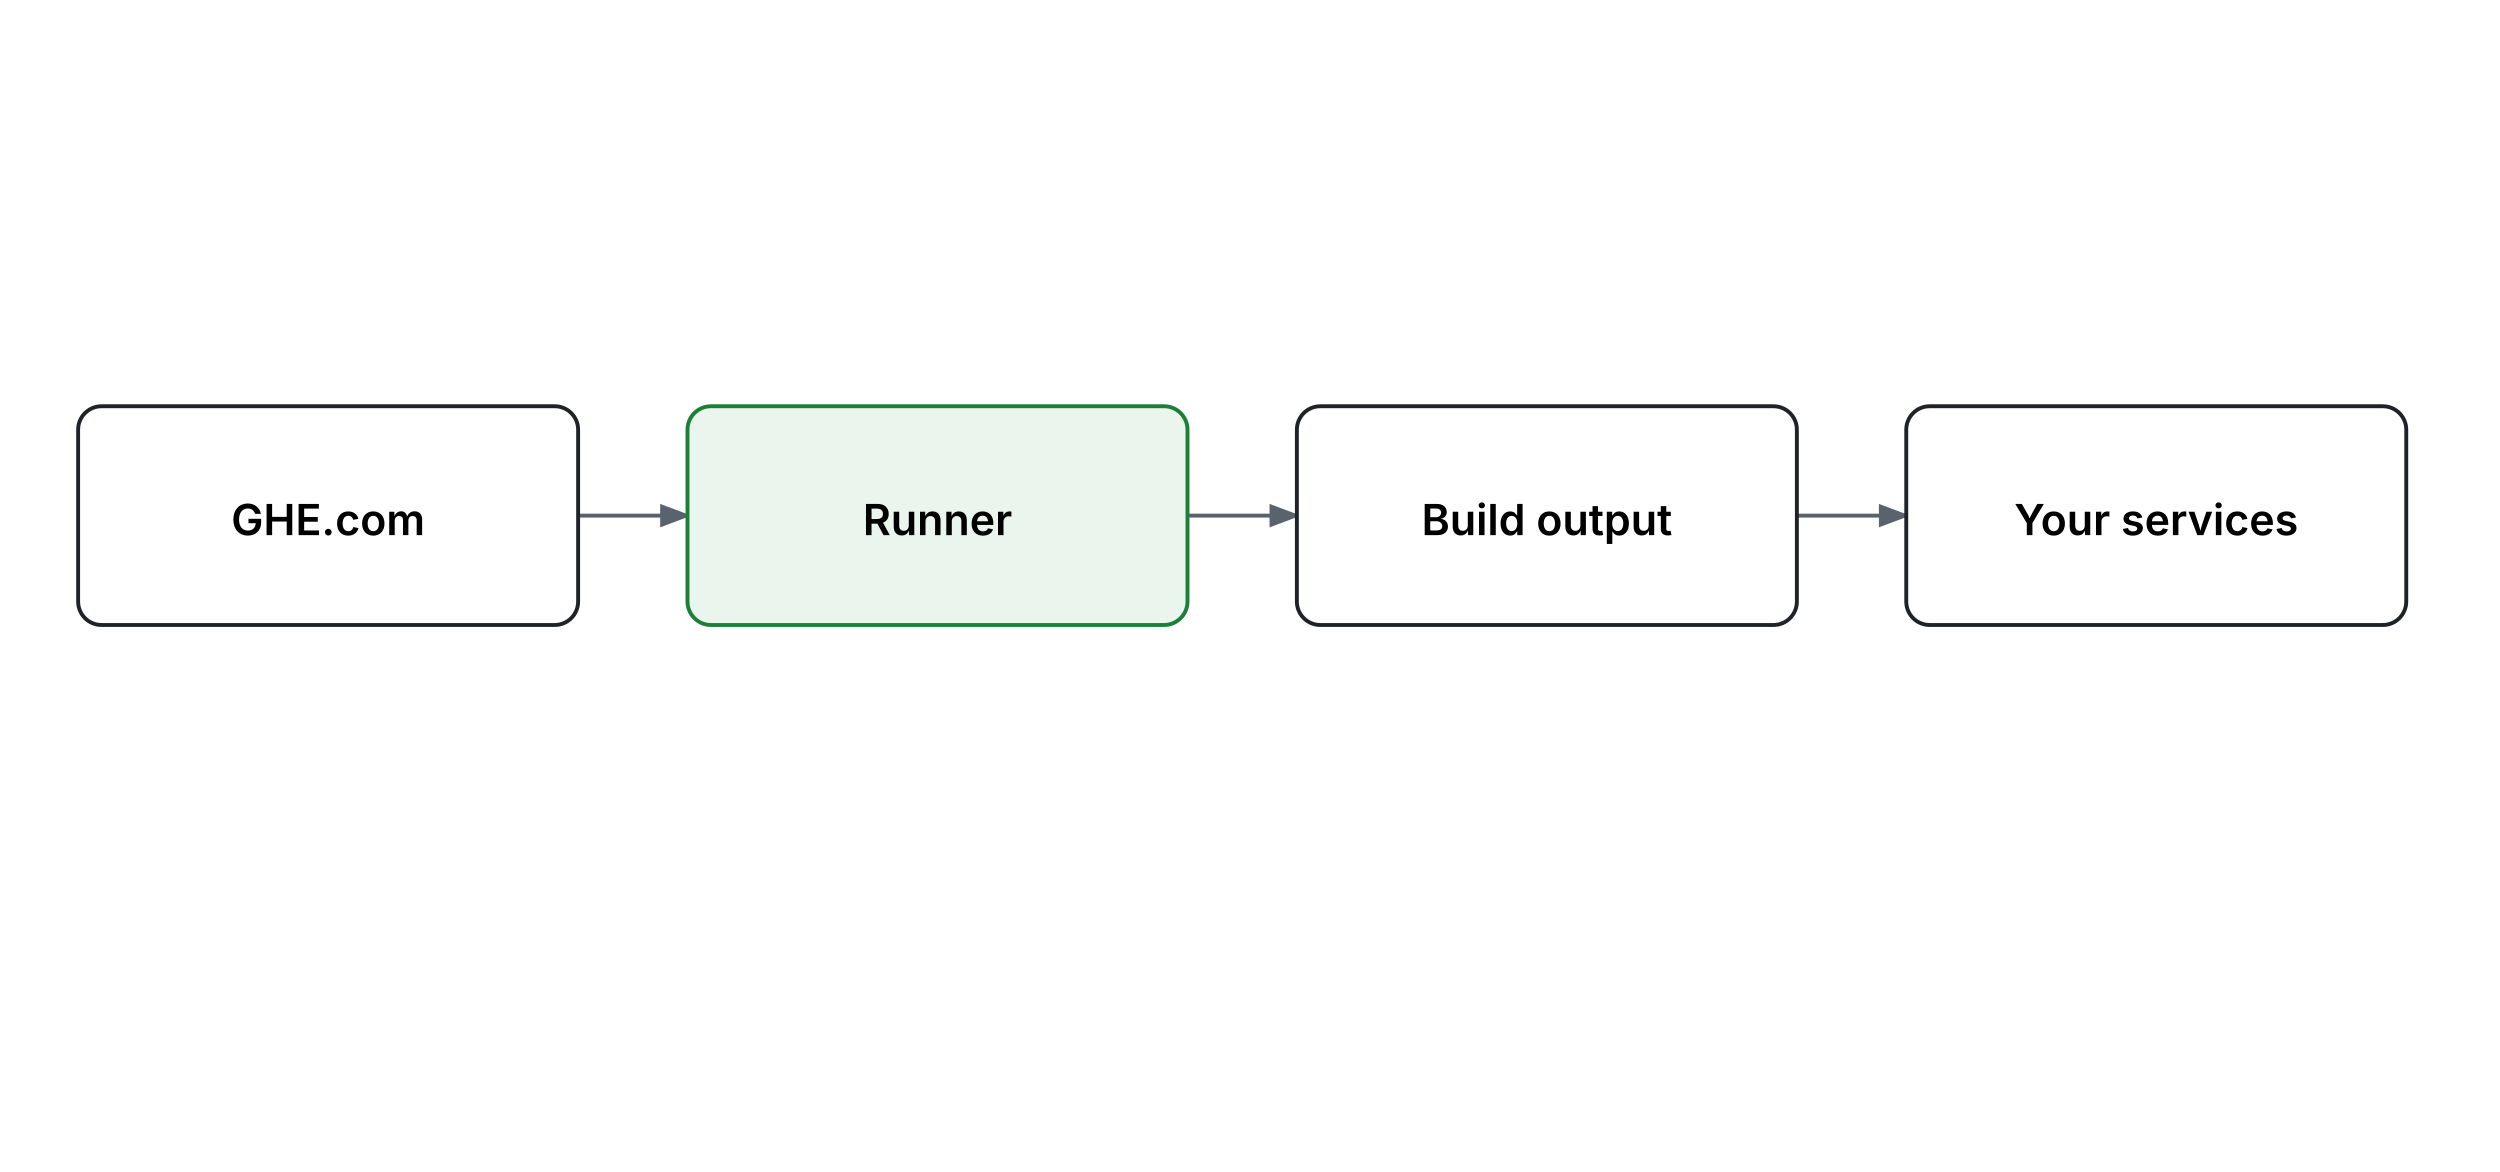
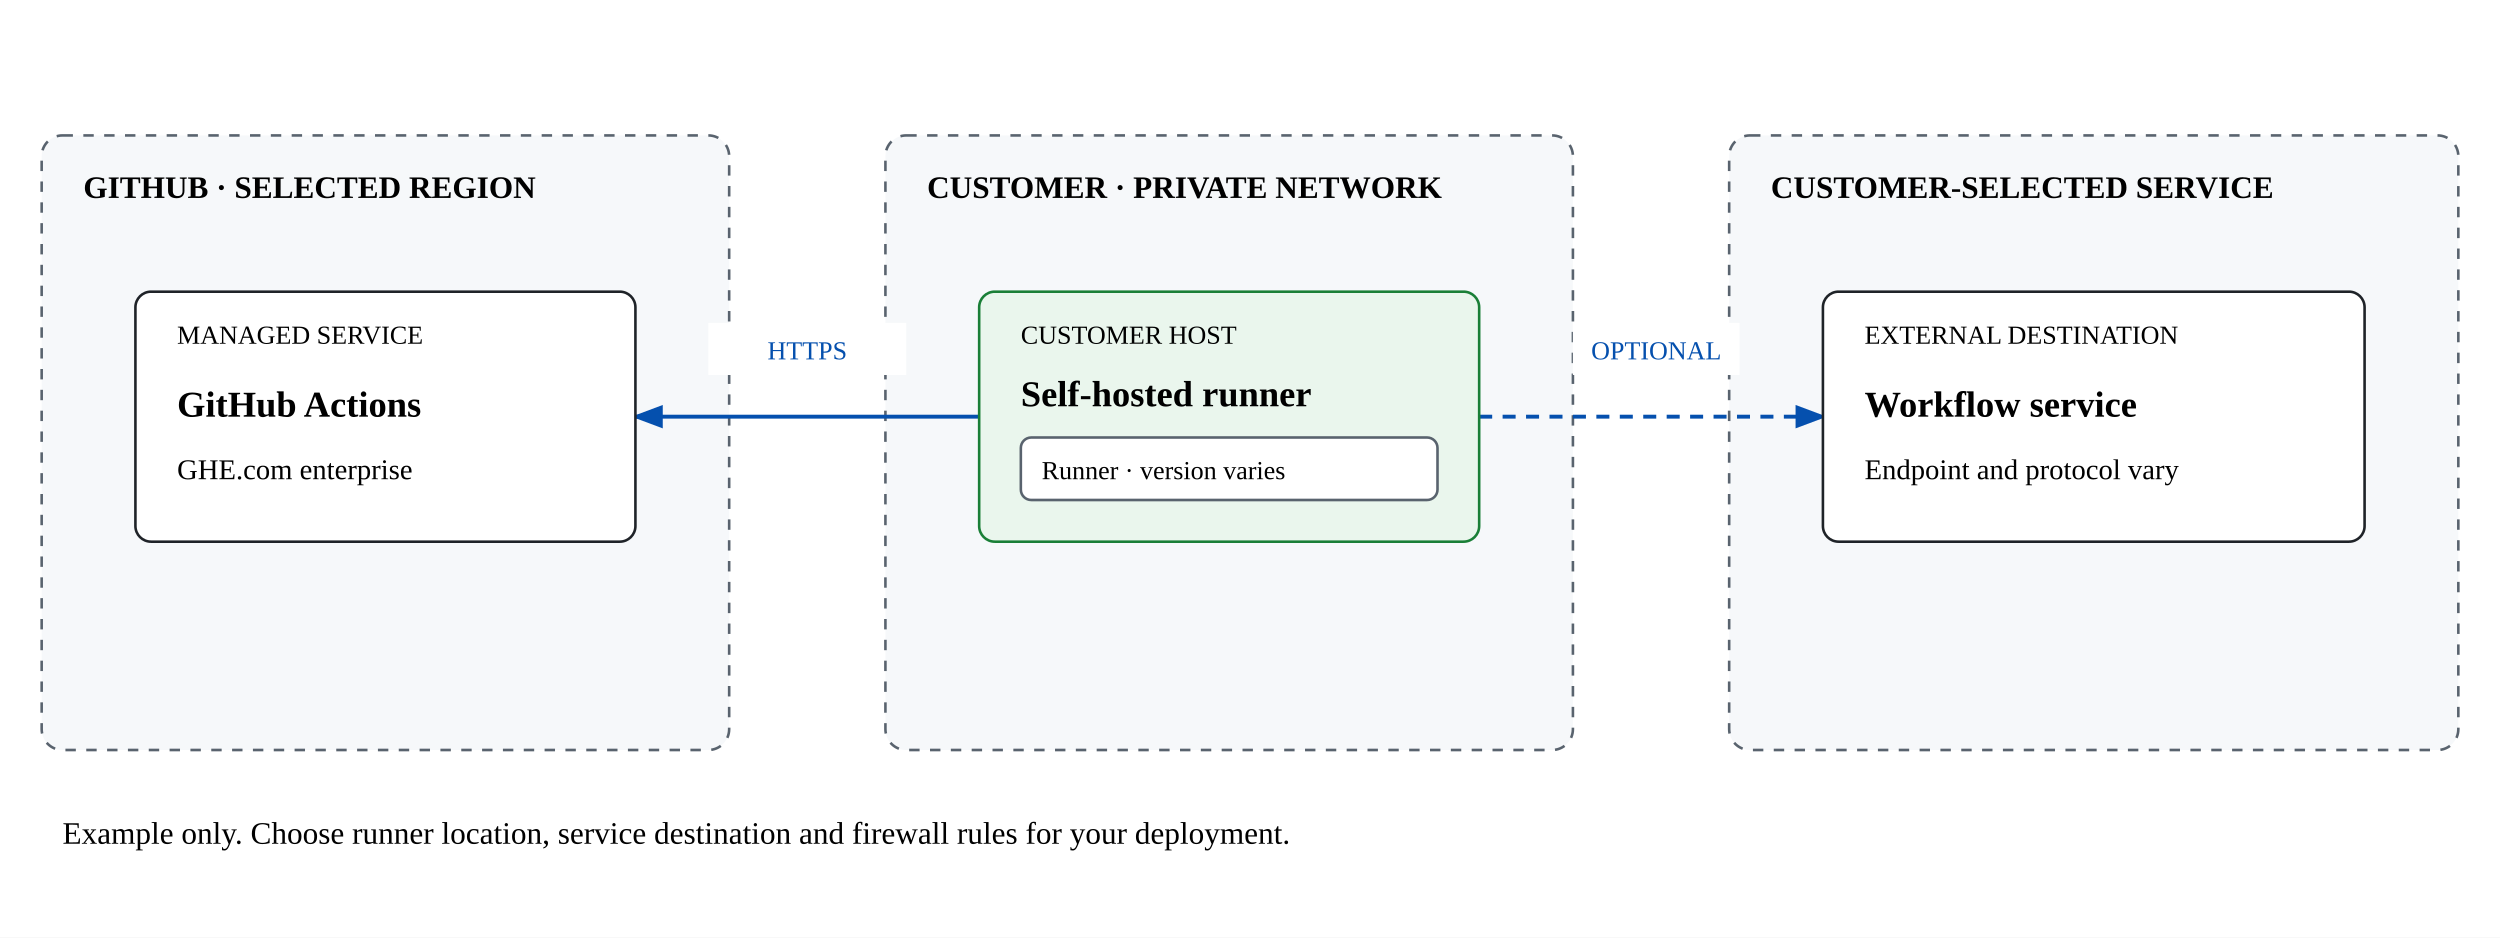
- <svg xmlns="http://www.w3.org/2000/svg" viewBox="0 0 640 300" role="img" aria-labelledby="runner-deployment-title runner-deployment-desc">
+ <svg xmlns="http://www.w3.org/2000/svg" viewBox="0 0 960 360" role="img" aria-labelledby="runner-deployment-title runner-deployment-desc">
  <defs>
    <marker id="runner-deployment-arrow" markerWidth="8" markerHeight="6" refX="7" refY="3" orient="auto">
-       <polygon points="0 0,8 3,0 6" fill="#59636e" class="muted" />
+       <polygon points="0 0,8 3,0 6" fill="#0550ae" />
    </marker>
  </defs>
-   <rect width="640" height="300" fill="#fff" class="paper" />
-   <g font-family="-apple-system, BlinkMacSystemFont, 'Segoe UI', sans-serif">
-     <line x1="148" y1="132" x2="176" y2="132" class="arrow" stroke="#59636e" marker-end="url(#runner-deployment-arrow)" />
-     <line x1="304" y1="132" x2="332" y2="132" class="arrow" stroke="#59636e" marker-end="url(#runner-deployment-arrow)" />
-     <line x1="460" y1="132" x2="488" y2="132" class="arrow" stroke="#59636e" marker-end="url(#runner-deployment-arrow)" />
-     <rect x="20" y="104" width="128" height="56" rx="6" class="node" fill="#fff" stroke="#1f2328" />
-     <text x="84" y="137" text-anchor="middle" font-size="11" class="ink" font-weight="600">GHE.com</text>
-     <rect x="176" y="104" width="128" height="56" rx="6" class="focal" fill="#eaf6ed" stroke="#1a7f37" />
-     <text x="240" y="137" text-anchor="middle" font-size="11" class="ink" font-weight="600">Runner</text>
-     <rect x="332" y="104" width="128" height="56" rx="6" class="node" fill="#fff" stroke="#1f2328" />
-     <text x="396" y="137" text-anchor="middle" font-size="11" class="ink" font-weight="600">Build output</text>
-     <rect x="488" y="104" width="128" height="56" rx="6" class="node" fill="#fff" stroke="#1f2328" />
-     <text x="552" y="137" text-anchor="middle" font-size="11" class="ink" font-weight="600">Your services</text>
-   </g>
+   <rect width="960" height="360" fill="#fff" class="paper" />
+   <rect x="16" y="52" width="264" height="236" rx="8" fill="#f6f8fa" stroke="#59636e" stroke-dasharray="4,4" />
+   <rect x="340" y="52" width="264" height="236" rx="8" fill="#f6f8fa" stroke="#59636e" stroke-dasharray="4,4" />
+   <rect x="664" y="52" width="280" height="236" rx="8" fill="#f6f8fa" stroke="#59636e" stroke-dasharray="4,4" />
+   <text x="32" y="76" font-size="12" font-weight="600" class="muted">GITHUB · SELECTED REGION</text>
+   <text x="356" y="76" font-size="12" font-weight="600" class="muted">CUSTOMER · PRIVATE NETWORK</text>
+   <text x="680" y="76" font-size="12" font-weight="600" class="muted">CUSTOMER-SELECTED SERVICE</text>
+   <path d="M376 160 H244" fill="none" stroke="#0550ae" stroke-width="1.5" marker-end="url(#runner-deployment-arrow)" />
+   <path d="M568 160 H700" fill="none" stroke="#0550ae" stroke-width="1.5" stroke-dasharray="5,4" marker-end="url(#runner-deployment-arrow)" />
+   <rect x="272" y="124" width="76" height="20" fill="#fff" />
+   <text x="310" y="138" text-anchor="middle" font-size="10" fill="#0550ae">HTTPS</text>
+   <rect x="604" y="124" width="64" height="20" fill="#fff" />
+   <text x="636" y="138" text-anchor="middle" font-size="10" fill="#0550ae">OPTIONAL</text>
+   <rect x="52" y="112" width="192" height="96" rx="6" class="node" fill="#fff" stroke="#1f2328" />
+   <text x="68" y="132" font-size="10" class="muted">MANAGED SERVICE</text>
+   <text x="68" y="160" font-size="14" font-weight="600" class="ink">GitHub Actions</text>
+   <text x="68" y="184" font-size="11" class="muted">GHE.com enterprise</text>
+   <rect x="376" y="112" width="192" height="96" rx="6" class="focal" fill="#eaf6ed" stroke="#1a7f37" />
+   <text x="392" y="132" font-size="10" class="muted">CUSTOMER HOST</text>
+   <text x="392" y="156" font-size="14" font-weight="600" class="ink">Self-hosted runner</text>
+   <rect x="392" y="168" width="160" height="24" rx="4" fill="#fff" stroke="#59636e" />
+   <text x="400" y="184" font-size="10" class="ink">Runner · version varies</text>
+   <rect x="700" y="112" width="208" height="96" rx="6" class="node" fill="#fff" stroke="#1f2328" />
+   <text x="716" y="132" font-size="10" class="muted">EXTERNAL DESTINATION</text>
+   <text x="716" y="160" font-size="14" font-weight="600" class="ink">Workflow service</text>
+   <text x="716" y="184" font-size="11" class="muted">Endpoint and protocol vary</text>
+   <text x="24" y="324" font-size="12" class="muted">Example only. Choose runner location, service destination and firewall rules for your deployment.</text>
</svg>
